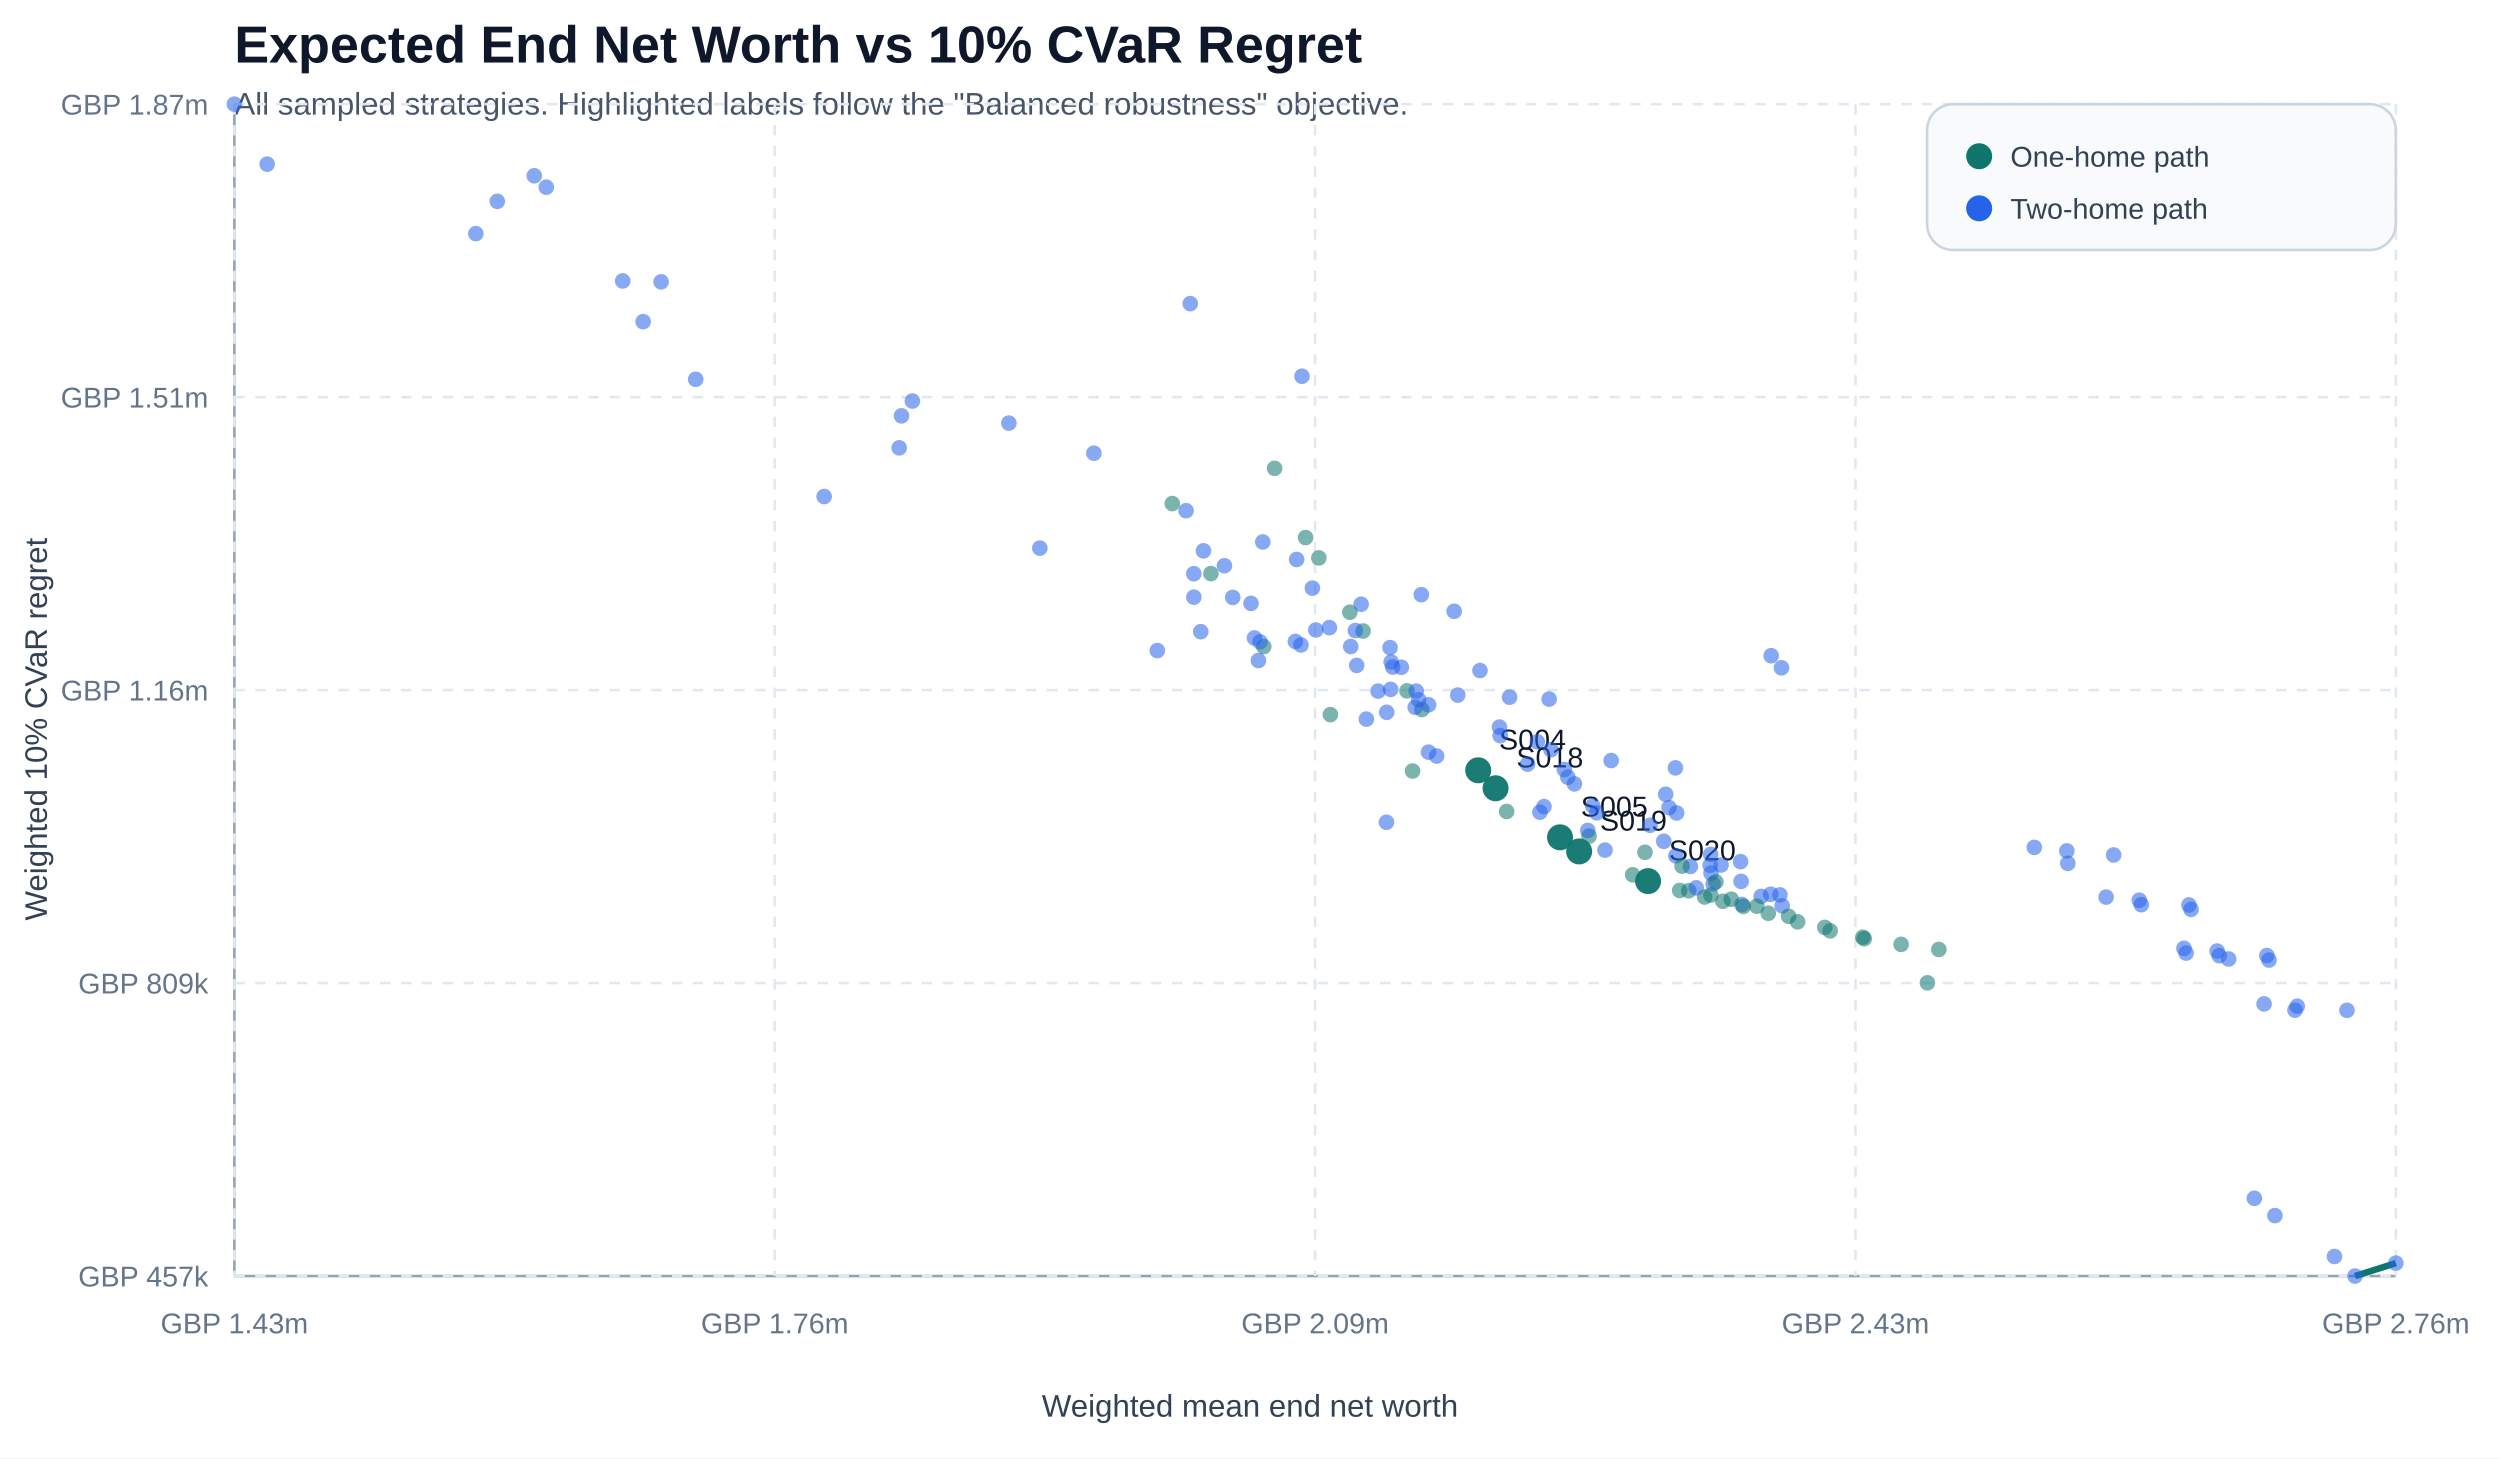
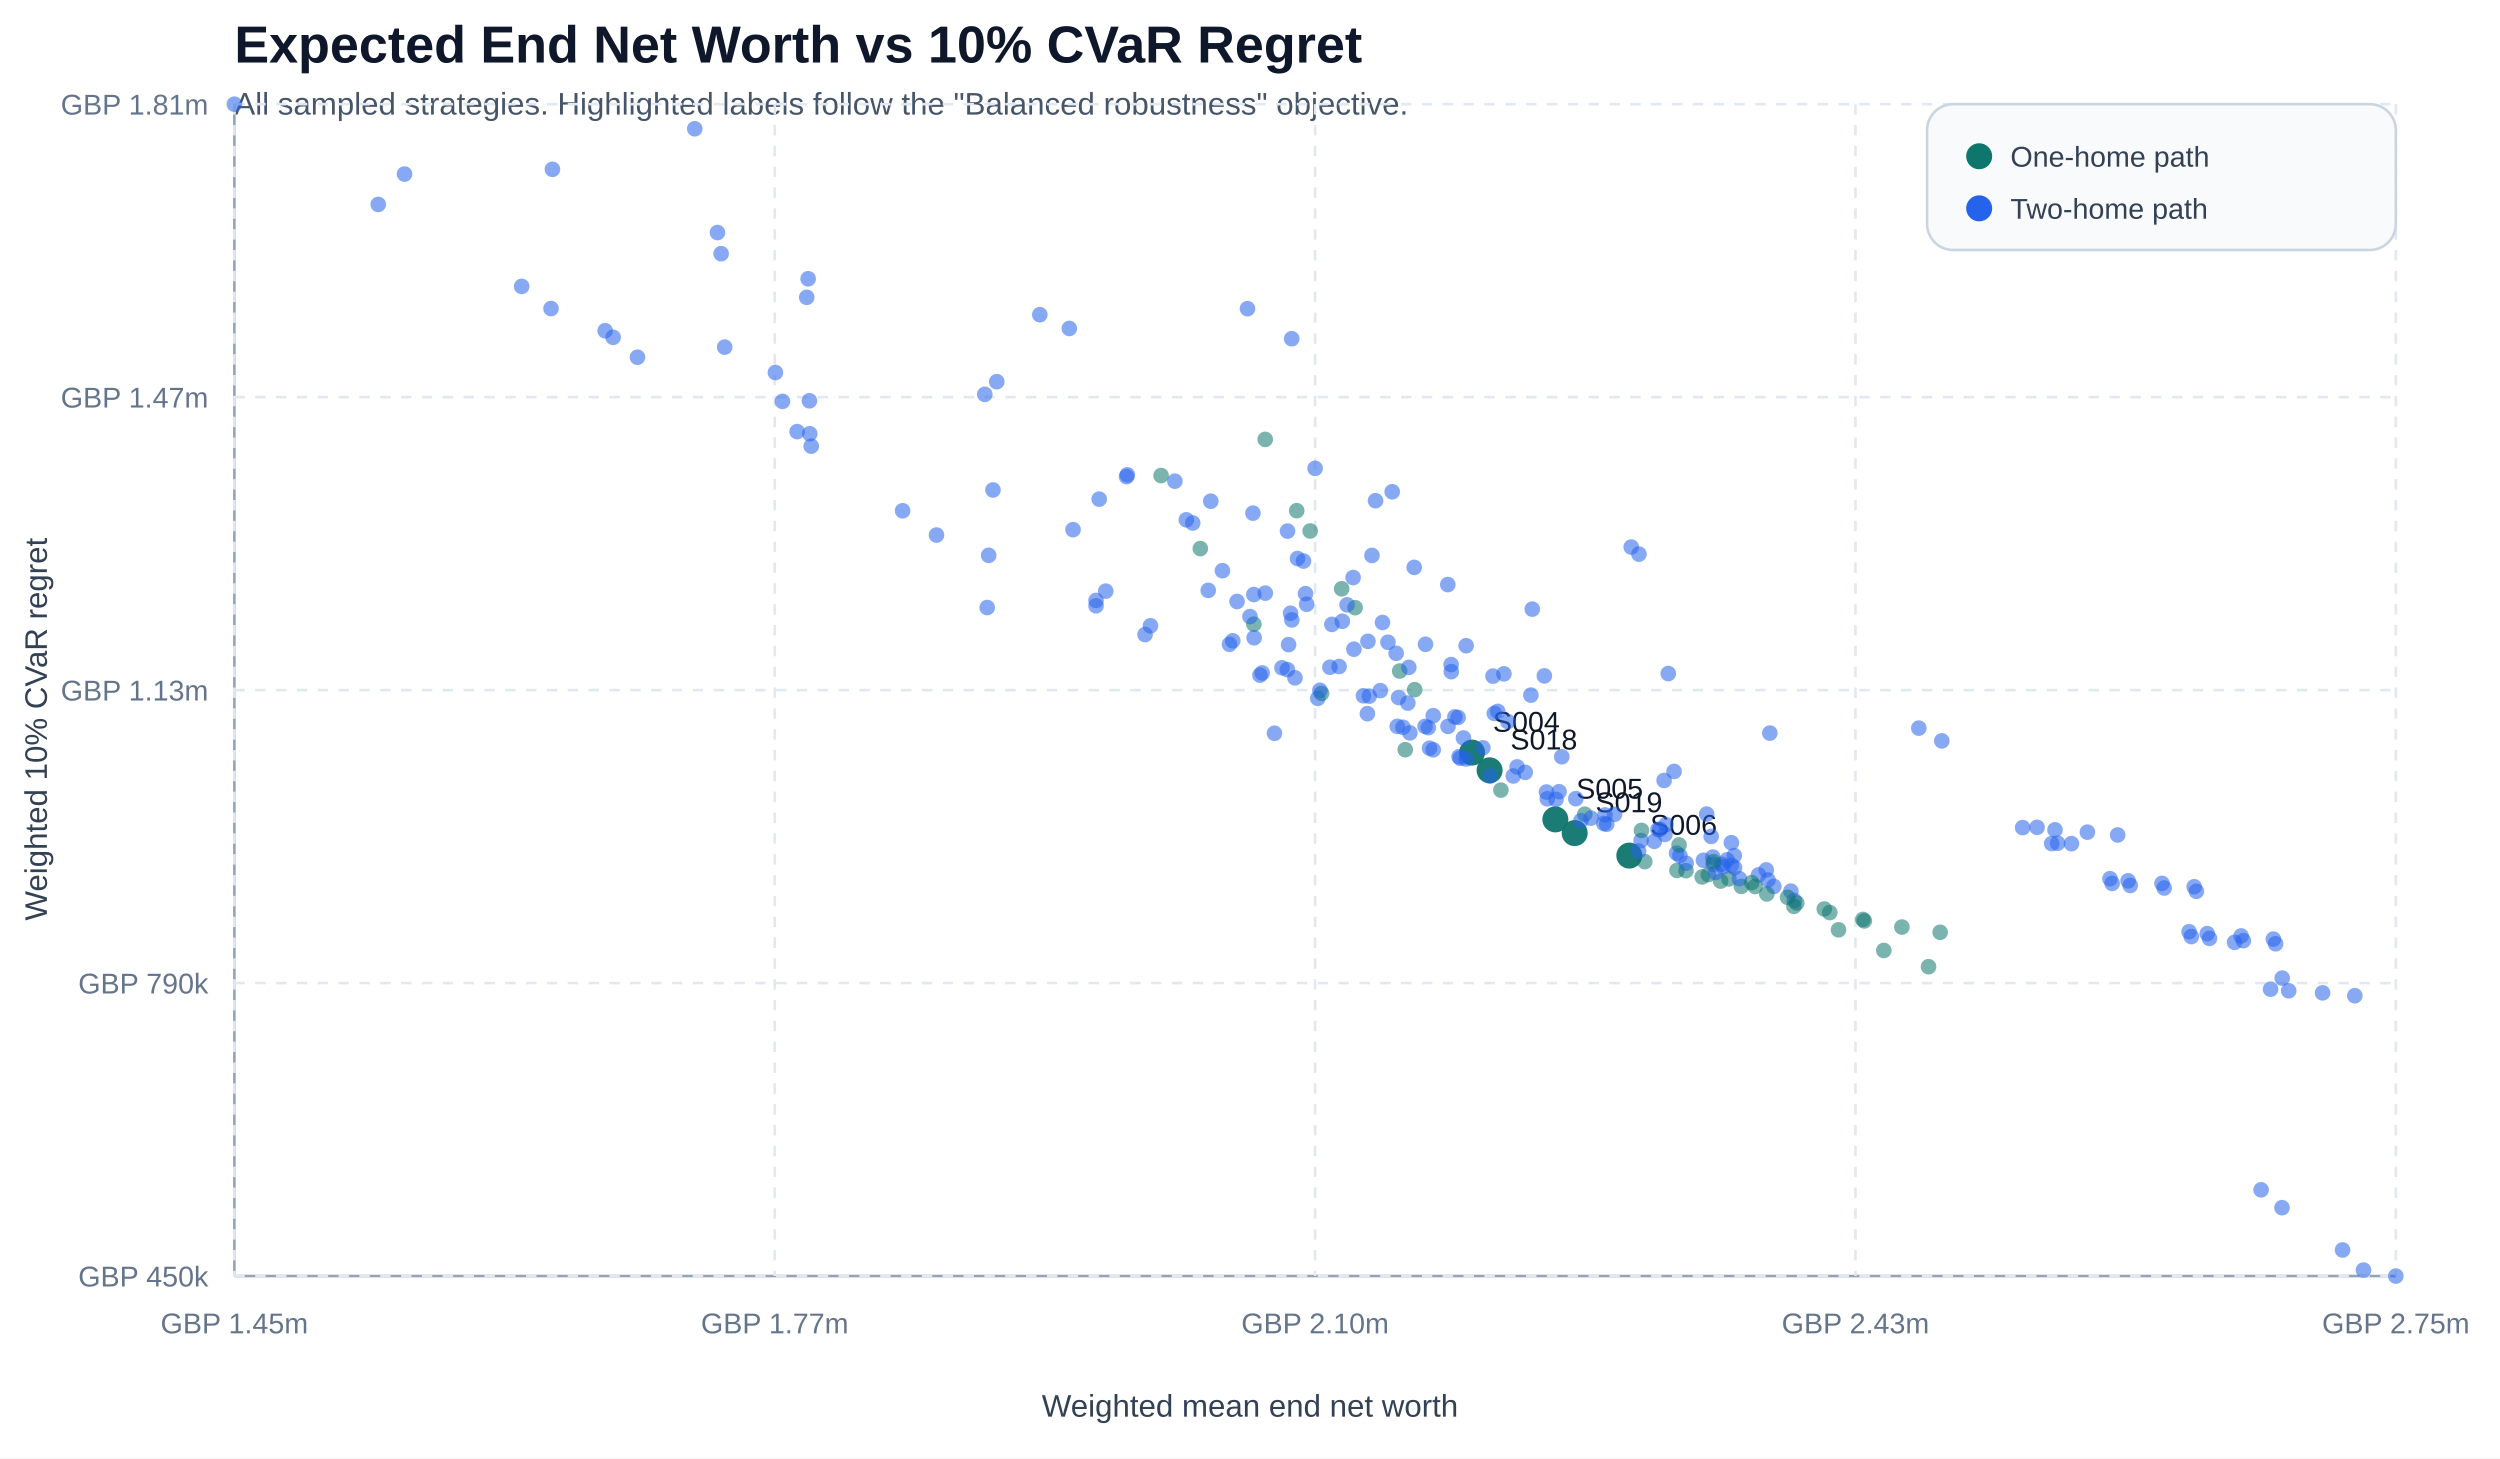
<svg xmlns="http://www.w3.org/2000/svg" width="960" height="560" viewBox="0 0 960 560">
  <rect width="960" height="560" fill="#ffffff" />
  <text x="90" y="24" font-size="20" font-family="Arial, sans-serif" font-weight="700" fill="#0f172a">Expected End Net Worth vs 10% CVaR Regret</text>
  <text x="90" y="44" font-size="12" font-family="Arial, sans-serif" fill="#475569">All sampled strategies. Highlighted labels follow the "Balanced robustness" objective.</text>
  <line x1="90" y1="490" x2="920" y2="490" stroke="#94a3b8" />
  <line x1="90" y1="40" x2="90" y2="490" stroke="#94a3b8" />
  <line x1="90" y1="40" x2="90" y2="490" stroke="#e2e8f0" stroke-dasharray="4 4" />
  <line x1="90" y1="490" x2="920" y2="490" stroke="#e2e8f0" stroke-dasharray="4 4" />
-   <text x="90" y="512" text-anchor="middle" font-size="11" font-family="Arial, sans-serif" fill="#64748b">GBP 1.43m</text>
-   <text x="80" y="494" text-anchor="end" font-size="11" font-family="Arial, sans-serif" fill="#64748b">GBP 457k</text>
+   <text x="90" y="512" text-anchor="middle" font-size="11" font-family="Arial, sans-serif" fill="#64748b">GBP 1.45m</text>
+   <text x="80" y="494" text-anchor="end" font-size="11" font-family="Arial, sans-serif" fill="#64748b">GBP 450k</text>
  <line x1="297.5" y1="40" x2="297.5" y2="490" stroke="#e2e8f0" stroke-dasharray="4 4" />
  <line x1="90" y1="377.5" x2="920" y2="377.5" stroke="#e2e8f0" stroke-dasharray="4 4" />
-   <text x="297.5" y="512" text-anchor="middle" font-size="11" font-family="Arial, sans-serif" fill="#64748b">GBP 1.76m</text>
-   <text x="80" y="381.5" text-anchor="end" font-size="11" font-family="Arial, sans-serif" fill="#64748b">GBP 809k</text>
+   <text x="297.5" y="512" text-anchor="middle" font-size="11" font-family="Arial, sans-serif" fill="#64748b">GBP 1.77m</text>
+   <text x="80" y="381.5" text-anchor="end" font-size="11" font-family="Arial, sans-serif" fill="#64748b">GBP 790k</text>
  <line x1="505" y1="40" x2="505" y2="490" stroke="#e2e8f0" stroke-dasharray="4 4" />
  <line x1="90" y1="265" x2="920" y2="265" stroke="#e2e8f0" stroke-dasharray="4 4" />
-   <text x="505" y="512" text-anchor="middle" font-size="11" font-family="Arial, sans-serif" fill="#64748b">GBP 2.09m</text>
-   <text x="80" y="269" text-anchor="end" font-size="11" font-family="Arial, sans-serif" fill="#64748b">GBP 1.16m</text>
+   <text x="505" y="512" text-anchor="middle" font-size="11" font-family="Arial, sans-serif" fill="#64748b">GBP 2.10m</text>
+   <text x="80" y="269" text-anchor="end" font-size="11" font-family="Arial, sans-serif" fill="#64748b">GBP 1.13m</text>
  <line x1="712.5" y1="40" x2="712.5" y2="490" stroke="#e2e8f0" stroke-dasharray="4 4" />
  <line x1="90" y1="152.5" x2="920" y2="152.5" stroke="#e2e8f0" stroke-dasharray="4 4" />
  <text x="712.5" y="512" text-anchor="middle" font-size="11" font-family="Arial, sans-serif" fill="#64748b">GBP 2.43m</text>
-   <text x="80" y="156.5" text-anchor="end" font-size="11" font-family="Arial, sans-serif" fill="#64748b">GBP 1.51m</text>
+   <text x="80" y="156.5" text-anchor="end" font-size="11" font-family="Arial, sans-serif" fill="#64748b">GBP 1.47m</text>
  <line x1="920" y1="40" x2="920" y2="490" stroke="#e2e8f0" stroke-dasharray="4 4" />
  <line x1="90" y1="40" x2="920" y2="40" stroke="#e2e8f0" stroke-dasharray="4 4" />
-   <text x="920" y="512" text-anchor="middle" font-size="11" font-family="Arial, sans-serif" fill="#64748b">GBP 2.76m</text>
-   <text x="80" y="44" text-anchor="end" font-size="11" font-family="Arial, sans-serif" fill="#64748b">GBP 1.87m</text>
-   <polyline points="904.342,490 920,485.042" fill="none" stroke="#0f766e" stroke-width="2.5" />
-   <circle cx="606.39" cy="326.947" r="5" fill="#0f766e" opacity="0.95" />
-   <text x="614.39" y="318.947" font-size="11" font-family="Arial, sans-serif" fill="#0f172a">S019</text>
-   <circle cx="599.043" cy="321.527" r="5" fill="#0f766e" opacity="0.95" />
-   <text x="607.043" y="313.527" font-size="11" font-family="Arial, sans-serif" fill="#0f172a">S005</text>
-   <circle cx="574.293" cy="302.694" r="5" fill="#0f766e" opacity="0.95" />
-   <text x="582.293" y="294.694" font-size="11" font-family="Arial, sans-serif" fill="#0f172a">S018</text>
-   <circle cx="567.637" cy="295.797" r="5" fill="#0f766e" opacity="0.95" />
-   <text x="575.637" y="287.797" font-size="11" font-family="Arial, sans-serif" fill="#0f172a">S004</text>
-   <circle cx="632.859" cy="338.345" r="5" fill="#0f766e" opacity="0.95" />
-   <text x="640.859" y="330.345" font-size="11" font-family="Arial, sans-serif" fill="#0f172a">S020</text>
-   <circle cx="626.951" cy="335.919" r="3" fill="#0f766e" opacity="0.55" />
-   <circle cx="644.997" cy="341.936" r="3" fill="#0f766e" opacity="0.55" />
-   <circle cx="648.472" cy="342.051" r="3" fill="#0f766e" opacity="0.55" />
-   <circle cx="540.278" cy="265.282" r="3" fill="#0f766e" opacity="0.55" />
-   <circle cx="545.984" cy="272.467" r="3" fill="#0f766e" opacity="0.55" />
-   <circle cx="542.421" cy="296.072" r="3" fill="#0f766e" opacity="0.55" />
-   <circle cx="654.581" cy="344.462" r="3" fill="#0f766e" opacity="0.55" />
-   <circle cx="591.321" cy="311.881" r="3" fill="#2563eb" opacity="0.55" />
-   <circle cx="578.546" cy="311.612" r="3" fill="#0f766e" opacity="0.55" />
-   <circle cx="656.96" cy="343.698" r="3" fill="#0f766e" opacity="0.55" />
-   <circle cx="510.866" cy="274.414" r="3" fill="#0f766e" opacity="0.55" />
-   <circle cx="661.583" cy="346.105" r="3" fill="#0f766e" opacity="0.55" />
-   <circle cx="610.203" cy="321.057" r="3" fill="#0f766e" opacity="0.55" />
-   <circle cx="524.688" cy="276.14" r="3" fill="#2563eb" opacity="0.55" />
-   <circle cx="559.784" cy="266.905" r="3" fill="#2563eb" opacity="0.55" />
-   <circle cx="548.556" cy="288.819" r="3" fill="#2563eb" opacity="0.55" />
-   <circle cx="651.364" cy="340.913" r="3" fill="#2563eb" opacity="0.55" />
-   <circle cx="668.889" cy="347.326" r="3" fill="#2563eb" opacity="0.55" />
-   <circle cx="518.334" cy="235.093" r="3" fill="#0f766e" opacity="0.55" />
-   <circle cx="616.324" cy="326.442" r="3" fill="#2563eb" opacity="0.55" />
-   <circle cx="611.655" cy="309.472" r="3" fill="#2563eb" opacity="0.55" />
-   <circle cx="664.788" cy="345.302" r="3" fill="#0f766e" opacity="0.55" />
-   <circle cx="523.427" cy="242.306" r="3" fill="#0f766e" opacity="0.55" />
-   <circle cx="643.535" cy="328.665" r="3" fill="#2563eb" opacity="0.55" />
-   <circle cx="669.432" cy="348.064" r="3" fill="#0f766e" opacity="0.55" />
-   <circle cx="543.816" cy="265.368" r="3" fill="#2563eb" opacity="0.55" />
-   <circle cx="586.582" cy="293.422" r="3" fill="#2563eb" opacity="0.55" />
-   <circle cx="590.314" cy="284.871" r="3" fill="#2563eb" opacity="0.55" />
-   <circle cx="533.779" cy="248.696" r="3" fill="#2563eb" opacity="0.55" />
-   <circle cx="483.24" cy="253.635" r="3" fill="#2563eb" opacity="0.55" />
-   <circle cx="520.454" cy="242.124" r="3" fill="#2563eb" opacity="0.55" />
-   <circle cx="485.285" cy="248.291" r="3" fill="#0f766e" opacity="0.55" />
-   <circle cx="499.584" cy="247.664" r="3" fill="#2563eb" opacity="0.55" />
-   <circle cx="461.084" cy="242.564" r="3" fill="#2563eb" opacity="0.55" />
-   <circle cx="649.118" cy="332.711" r="3" fill="#2563eb" opacity="0.55" />
-   <circle cx="657.035" cy="335.291" r="3" fill="#2563eb" opacity="0.55" />
-   <circle cx="657.843" cy="339.416" r="3" fill="#2563eb" opacity="0.55" />
-   <circle cx="592.889" cy="309.735" r="3" fill="#2563eb" opacity="0.55" />
-   <circle cx="576.086" cy="282.498" r="3" fill="#2563eb" opacity="0.55" />
-   <circle cx="594.867" cy="268.46" r="3" fill="#2563eb" opacity="0.55" />
-   <circle cx="518.679" cy="248.267" r="3" fill="#2563eb" opacity="0.55" />
-   <circle cx="600.718" cy="295.51" r="3" fill="#2563eb" opacity="0.55" />
-   <circle cx="579.672" cy="267.726" r="3" fill="#2563eb" opacity="0.55" />
-   <circle cx="679.966" cy="343.402" r="3" fill="#2563eb" opacity="0.55" />
-   <circle cx="609.711" cy="318.892" r="3" fill="#2563eb" opacity="0.55" />
-   <circle cx="631.671" cy="327.277" r="3" fill="#0f766e" opacity="0.55" />
-   <circle cx="633.622" cy="316.911" r="3" fill="#2563eb" opacity="0.55" />
-   <circle cx="505.269" cy="241.91" r="3" fill="#2563eb" opacity="0.55" />
-   <circle cx="575.786" cy="279.2" r="3" fill="#2563eb" opacity="0.55" />
-   <circle cx="545.781" cy="228.351" r="3" fill="#2563eb" opacity="0.55" />
-   <circle cx="544.746" cy="268.709" r="3" fill="#2563eb" opacity="0.55" />
-   <circle cx="483.857" cy="246.472" r="3" fill="#2563eb" opacity="0.55" />
-   <circle cx="679.017" cy="350.703" r="3" fill="#0f766e" opacity="0.55" />
-   <circle cx="639.62" cy="305.001" r="3" fill="#2563eb" opacity="0.55" />
-   <circle cx="920" cy="485.042" r="3" fill="#2563eb" opacity="0.55" />
-   <circle cx="904.342" cy="490" r="3" fill="#2563eb" opacity="0.55" />
-   <circle cx="668.584" cy="338.443" r="3" fill="#2563eb" opacity="0.55" />
-   <circle cx="638.886" cy="323.055" r="3" fill="#2563eb" opacity="0.55" />
-   <circle cx="896.444" cy="482.493" r="3" fill="#2563eb" opacity="0.55" />
-   <circle cx="522.677" cy="232.023" r="3" fill="#2563eb" opacity="0.55" />
-   <circle cx="684.335" cy="347.836" r="3" fill="#2563eb" opacity="0.55" />
-   <circle cx="532.487" cy="273.521" r="3" fill="#2563eb" opacity="0.55" />
-   <circle cx="558.394" cy="234.734" r="3" fill="#2563eb" opacity="0.55" />
-   <circle cx="668.381" cy="330.865" r="3" fill="#2563eb" opacity="0.55" />
-   <circle cx="520.973" cy="255.519" r="3" fill="#2563eb" opacity="0.55" />
-   <circle cx="613.152" cy="312.122" r="3" fill="#2563eb" opacity="0.55" />
-   <circle cx="503.961" cy="225.834" r="3" fill="#2563eb" opacity="0.55" />
-   <circle cx="604.578" cy="301.014" r="3" fill="#2563eb" opacity="0.55" />
-   <circle cx="676.298" cy="344.212" r="3" fill="#2563eb" opacity="0.55" />
-   <circle cx="873.571" cy="466.783" r="3" fill="#2563eb" opacity="0.55" />
-   <circle cx="497.422" cy="246.308" r="3" fill="#2563eb" opacity="0.55" />
-   <circle cx="865.673" cy="460.151" r="3" fill="#2563eb" opacity="0.55" />
-   <circle cx="529.171" cy="265.386" r="3" fill="#2563eb" opacity="0.55" />
-   <circle cx="534.027" cy="264.721" r="3" fill="#2563eb" opacity="0.55" />
-   <circle cx="534.214" cy="254.203" r="3" fill="#2563eb" opacity="0.55" />
-   <circle cx="690.286" cy="353.979" r="3" fill="#0f766e" opacity="0.55" />
-   <circle cx="660.893" cy="332.155" r="3" fill="#2563eb" opacity="0.55" />
-   <circle cx="551.676" cy="290.309" r="3" fill="#2563eb" opacity="0.55" />
-   <circle cx="683.495" cy="343.639" r="3" fill="#2563eb" opacity="0.55" />
-   <circle cx="548.59" cy="270.636" r="3" fill="#2563eb" opacity="0.55" />
-   <circle cx="674.613" cy="347.968" r="3" fill="#0f766e" opacity="0.55" />
-   <circle cx="399.288" cy="210.473" r="3" fill="#2563eb" opacity="0.55" />
-   <circle cx="543.431" cy="271.593" r="3" fill="#2563eb" opacity="0.55" />
-   <circle cx="602.049" cy="298.45" r="3" fill="#2563eb" opacity="0.55" />
-   <circle cx="510.488" cy="241.005" r="3" fill="#2563eb" opacity="0.55" />
-   <circle cx="656.902" cy="328.075" r="3" fill="#2563eb" opacity="0.55" />
-   <circle cx="481.699" cy="244.968" r="3" fill="#2563eb" opacity="0.55" />
-   <circle cx="473.366" cy="229.398" r="3" fill="#2563eb" opacity="0.55" />
-   <circle cx="595.564" cy="287.891" r="3" fill="#2563eb" opacity="0.55" />
-   <circle cx="534.785" cy="256.137" r="3" fill="#2563eb" opacity="0.55" />
-   <circle cx="480.386" cy="231.698" r="3" fill="#2563eb" opacity="0.55" />
-   <circle cx="656.705" cy="332.267" r="3" fill="#2563eb" opacity="0.55" />
-   <circle cx="901.236" cy="387.966" r="3" fill="#2563eb" opacity="0.55" />
-   <circle cx="702.781" cy="357.438" r="3" fill="#0f766e" opacity="0.55" />
-   <circle cx="643.825" cy="312.187" r="3" fill="#2563eb" opacity="0.55" />
-   <circle cx="881.264" cy="387.914" r="3" fill="#2563eb" opacity="0.55" />
-   <circle cx="497.897" cy="214.827" r="3" fill="#2563eb" opacity="0.55" />
-   <circle cx="882.138" cy="386.392" r="3" fill="#2563eb" opacity="0.55" />
-   <circle cx="640.922" cy="310.121" r="3" fill="#2563eb" opacity="0.55" />
-   <circle cx="869.405" cy="385.51" r="3" fill="#2563eb" opacity="0.55" />
-   <circle cx="458.432" cy="220.312" r="3" fill="#2563eb" opacity="0.55" />
-   <circle cx="458.446" cy="229.307" r="3" fill="#2563eb" opacity="0.55" />
-   <circle cx="501.344" cy="206.422" r="3" fill="#0f766e" opacity="0.55" />
-   <circle cx="538.111" cy="256.237" r="3" fill="#2563eb" opacity="0.55" />
-   <circle cx="871.3" cy="368.672" r="3" fill="#2563eb" opacity="0.55" />
-   <circle cx="870.466" cy="366.934" r="3" fill="#2563eb" opacity="0.55" />
-   <circle cx="715.871" cy="360.467" r="3" fill="#0f766e" opacity="0.55" />
-   <circle cx="855.804" cy="368.251" r="3" fill="#2563eb" opacity="0.55" />
-   <circle cx="852.202" cy="366.983" r="3" fill="#2563eb" opacity="0.55" />
-   <circle cx="851.367" cy="365.203" r="3" fill="#2563eb" opacity="0.55" />
-   <circle cx="618.691" cy="292.05" r="3" fill="#2563eb" opacity="0.55" />
-   <circle cx="839.469" cy="365.988" r="3" fill="#2563eb" opacity="0.55" />
-   <circle cx="838.634" cy="364.157" r="3" fill="#2563eb" opacity="0.55" />
-   <circle cx="645.909" cy="332.591" r="3" fill="#0f766e" opacity="0.55" />
-   <circle cx="470.189" cy="217.24" r="3" fill="#2563eb" opacity="0.55" />
-   <circle cx="464.997" cy="220.257" r="3" fill="#0f766e" opacity="0.55" />
-   <circle cx="462.122" cy="211.518" r="3" fill="#2563eb" opacity="0.55" />
-   <circle cx="484.901" cy="208.12" r="3" fill="#2563eb" opacity="0.55" />
-   <circle cx="506.44" cy="214.23" r="3" fill="#0f766e" opacity="0.55" />
-   <circle cx="841.364" cy="349.211" r="3" fill="#2563eb" opacity="0.55" />
-   <circle cx="840.544" cy="347.506" r="3" fill="#2563eb" opacity="0.55" />
-   <circle cx="740.129" cy="377.4" r="3" fill="#0f766e" opacity="0.55" />
-   <circle cx="822.266" cy="347.405" r="3" fill="#2563eb" opacity="0.55" />
-   <circle cx="821.472" cy="345.677" r="3" fill="#2563eb" opacity="0.55" />
-   <circle cx="808.74" cy="344.482" r="3" fill="#2563eb" opacity="0.55" />
-   <circle cx="744.518" cy="364.594" r="3" fill="#0f766e" opacity="0.55" />
-   <circle cx="686.85" cy="351.865" r="3" fill="#0f766e" opacity="0.55" />
-   <circle cx="730.028" cy="362.644" r="3" fill="#0f766e" opacity="0.55" />
-   <circle cx="811.638" cy="328.302" r="3" fill="#2563eb" opacity="0.55" />
-   <circle cx="794.037" cy="331.525" r="3" fill="#2563eb" opacity="0.55" />
-   <circle cx="715.327" cy="359.888" r="3" fill="#0f766e" opacity="0.55" />
-   <circle cx="793.671" cy="326.749" r="3" fill="#2563eb" opacity="0.55" />
-   <circle cx="700.719" cy="356.118" r="3" fill="#0f766e" opacity="0.55" />
-   <circle cx="781.168" cy="325.402" r="3" fill="#2563eb" opacity="0.55" />
-   <circle cx="658.896" cy="338.645" r="3" fill="#0f766e" opacity="0.55" />
-   <circle cx="455.453" cy="196.109" r="3" fill="#2563eb" opacity="0.55" />
-   <circle cx="643.352" cy="294.864" r="3" fill="#2563eb" opacity="0.55" />
-   <circle cx="532.406" cy="315.742" r="3" fill="#2563eb" opacity="0.55" />
-   <circle cx="684.08" cy="256.438" r="3" fill="#2563eb" opacity="0.55" />
-   <circle cx="680.131" cy="251.795" r="3" fill="#2563eb" opacity="0.55" />
-   <circle cx="489.444" cy="179.85" r="3" fill="#0f766e" opacity="0.55" />
-   <circle cx="450.155" cy="193.37" r="3" fill="#0f766e" opacity="0.55" />
-   <circle cx="568.307" cy="257.477" r="3" fill="#2563eb" opacity="0.55" />
-   <circle cx="444.403" cy="249.807" r="3" fill="#2563eb" opacity="0.55" />
-   <circle cx="345.285" cy="171.966" r="3" fill="#2563eb" opacity="0.55" />
-   <circle cx="346.177" cy="159.689" r="3" fill="#2563eb" opacity="0.55" />
-   <circle cx="350.353" cy="153.998" r="3" fill="#2563eb" opacity="0.55" />
-   <circle cx="420.045" cy="174.027" r="3" fill="#2563eb" opacity="0.55" />
-   <circle cx="499.972" cy="144.483" r="3" fill="#2563eb" opacity="0.55" />
-   <circle cx="316.482" cy="190.664" r="3" fill="#2563eb" opacity="0.55" />
-   <circle cx="387.402" cy="162.476" r="3" fill="#2563eb" opacity="0.55" />
-   <circle cx="457.054" cy="116.592" r="3" fill="#2563eb" opacity="0.55" />
-   <circle cx="246.958" cy="123.51" r="3" fill="#2563eb" opacity="0.55" />
-   <circle cx="267.14" cy="145.644" r="3" fill="#2563eb" opacity="0.55" />
-   <circle cx="253.864" cy="108.228" r="3" fill="#2563eb" opacity="0.55" />
-   <circle cx="239.12" cy="107.88" r="3" fill="#2563eb" opacity="0.55" />
-   <circle cx="182.722" cy="89.704" r="3" fill="#2563eb" opacity="0.55" />
-   <circle cx="190.949" cy="77.315" r="3" fill="#2563eb" opacity="0.55" />
-   <circle cx="209.783" cy="71.879" r="3" fill="#2563eb" opacity="0.55" />
-   <circle cx="205.154" cy="67.494" r="3" fill="#2563eb" opacity="0.55" />
-   <circle cx="102.593" cy="63.028" r="3" fill="#2563eb" opacity="0.55" />
+   <text x="920" y="512" text-anchor="middle" font-size="11" font-family="Arial, sans-serif" fill="#64748b">GBP 2.75m</text>
+   <text x="80" y="44" text-anchor="end" font-size="11" font-family="Arial, sans-serif" fill="#64748b">GBP 1.81m</text>
+   <polyline points="920,490" fill="none" stroke="#0f766e" stroke-width="2.5" />
+   <circle cx="604.673" cy="319.909" r="5" fill="#0f766e" opacity="0.95" />
+   <text x="612.673" y="311.909" font-size="11" font-family="Arial, sans-serif" fill="#0f172a">S019</text>
+   <circle cx="597.257" cy="314.66" r="5" fill="#0f766e" opacity="0.95" />
+   <text x="605.257" y="306.66" font-size="11" font-family="Arial, sans-serif" fill="#0f172a">S005</text>
+   <circle cx="572.003" cy="295.804" r="5" fill="#0f766e" opacity="0.95" />
+   <text x="580.003" y="287.804" font-size="11" font-family="Arial, sans-serif" fill="#0f172a">S018</text>
+   <circle cx="565.272" cy="288.989" r="5" fill="#0f766e" opacity="0.95" />
+   <text x="573.272" y="280.989" font-size="11" font-family="Arial, sans-serif" fill="#0f172a">S004</text>
+   <circle cx="625.657" cy="328.548" r="5" fill="#0f766e" opacity="0.95" />
+   <text x="633.657" y="320.548" font-size="11" font-family="Arial, sans-serif" fill="#0f172a">S006</text>
+   <circle cx="631.597" cy="330.86" r="3" fill="#0f766e" opacity="0.55" />
+   <circle cx="548.948" cy="287.307" r="3" fill="#2563eb" opacity="0.55" />
+   <circle cx="643.95" cy="334.254" r="3" fill="#0f766e" opacity="0.55" />
+   <circle cx="647.42" cy="334.349" r="3" fill="#0f766e" opacity="0.55" />
+   <circle cx="537.474" cy="257.678" r="3" fill="#0f766e" opacity="0.55" />
+   <circle cx="543.243" cy="264.835" r="3" fill="#0f766e" opacity="0.55" />
+   <circle cx="539.617" cy="287.878" r="3" fill="#0f766e" opacity="0.55" />
+   <circle cx="483.819" cy="259.259" r="3" fill="#2563eb" opacity="0.55" />
+   <circle cx="653.636" cy="336.732" r="3" fill="#0f766e" opacity="0.55" />
+   <circle cx="576.335" cy="303.405" r="3" fill="#0f766e" opacity="0.55" />
+   <circle cx="506.037" cy="268.173" r="3" fill="#2563eb" opacity="0.55" />
+   <circle cx="655.988" cy="335.839" r="3" fill="#0f766e" opacity="0.55" />
+   <circle cx="507.486" cy="266.244" r="3" fill="#0f766e" opacity="0.55" />
+   <circle cx="560.278" cy="290.574" r="3" fill="#2563eb" opacity="0.55" />
+   <circle cx="660.72" cy="338.342" r="3" fill="#0f766e" opacity="0.55" />
+   <circle cx="536.544" cy="278.919" r="3" fill="#2563eb" opacity="0.55" />
+   <circle cx="647.477" cy="331.497" r="3" fill="#2563eb" opacity="0.55" />
+   <circle cx="608.562" cy="312.664" r="3" fill="#0f766e" opacity="0.55" />
+   <circle cx="573.304" cy="259.629" r="3" fill="#2563eb" opacity="0.55" />
+   <circle cx="441.774" cy="240.305" r="3" fill="#2563eb" opacity="0.55" />
+   <circle cx="629.215" cy="326.806" r="3" fill="#2563eb" opacity="0.55" />
+   <circle cx="484.683" cy="258.403" r="3" fill="#2563eb" opacity="0.55" />
+   <circle cx="597.499" cy="306.978" r="3" fill="#2563eb" opacity="0.55" />
+   <circle cx="610.951" cy="314.172" r="3" fill="#2563eb" opacity="0.55" />
+   <circle cx="658.864" cy="335.033" r="3" fill="#2563eb" opacity="0.55" />
+   <circle cx="562.998" cy="247.95" r="3" fill="#2563eb" opacity="0.55" />
+   <circle cx="420.878" cy="232.622" r="3" fill="#2563eb" opacity="0.55" />
+   <circle cx="557.295" cy="257.907" r="3" fill="#2563eb" opacity="0.55" />
+   <circle cx="538.747" cy="279.275" r="3" fill="#2563eb" opacity="0.55" />
+   <circle cx="572.257" cy="297.981" r="3" fill="#2563eb" opacity="0.55" />
+   <circle cx="639.746" cy="316.64" r="3" fill="#2563eb" opacity="0.55" />
+   <circle cx="557.234" cy="255.202" r="3" fill="#2563eb" opacity="0.55" />
+   <circle cx="594.155" cy="306.743" r="3" fill="#2563eb" opacity="0.55" />
+   <circle cx="645.08" cy="328.547" r="3" fill="#2563eb" opacity="0.55" />
+   <circle cx="635.24" cy="323.067" r="3" fill="#2563eb" opacity="0.55" />
+   <circle cx="581.093" cy="297.969" r="3" fill="#2563eb" opacity="0.55" />
+   <circle cx="515.2" cy="226.084" r="3" fill="#0f766e" opacity="0.55" />
+   <circle cx="547.227" cy="278.933" r="3" fill="#2563eb" opacity="0.55" />
+   <circle cx="523.568" cy="267.195" r="3" fill="#2563eb" opacity="0.55" />
+   <circle cx="616.971" cy="316.526" r="3" fill="#2563eb" opacity="0.55" />
+   <circle cx="547.403" cy="247.413" r="3" fill="#2563eb" opacity="0.55" />
+   <circle cx="607.08" cy="315.146" r="3" fill="#2563eb" opacity="0.55" />
+   <circle cx="598.677" cy="304.01" r="3" fill="#2563eb" opacity="0.55" />
+   <circle cx="494.348" cy="257.138" r="3" fill="#2563eb" opacity="0.55" />
+   <circle cx="663.934" cy="337.495" r="3" fill="#0f766e" opacity="0.55" />
+   <circle cx="615.855" cy="316.222" r="3" fill="#2563eb" opacity="0.55" />
+   <circle cx="520.361" cy="233.353" r="3" fill="#0f766e" opacity="0.55" />
+   <circle cx="668.696" cy="340.371" r="3" fill="#0f766e" opacity="0.55" />
+   <circle cx="585.686" cy="296.582" r="3" fill="#2563eb" opacity="0.55" />
+   <circle cx="541.406" cy="281.431" r="3" fill="#2563eb" opacity="0.55" />
+   <circle cx="561.961" cy="283.378" r="3" fill="#2563eb" opacity="0.55" />
+   <circle cx="550.353" cy="287.926" r="3" fill="#2563eb" opacity="0.55" />
+   <circle cx="667.917" cy="337.403" r="3" fill="#2563eb" opacity="0.55" />
+   <circle cx="540.991" cy="256.274" r="3" fill="#2563eb" opacity="0.55" />
+   <circle cx="536.123" cy="250.864" r="3" fill="#2563eb" opacity="0.55" />
+   <circle cx="619.985" cy="312.706" r="3" fill="#2563eb" opacity="0.55" />
+   <circle cx="530.882" cy="239.033" r="3" fill="#2563eb" opacity="0.55" />
+   <circle cx="654.128" cy="330.338" r="3" fill="#2563eb" opacity="0.55" />
+   <circle cx="472.132" cy="247.413" r="3" fill="#2563eb" opacity="0.55" />
+   <circle cx="517.278" cy="232.266" r="3" fill="#2563eb" opacity="0.55" />
+   <circle cx="689.018" cy="345.784" r="3" fill="#2563eb" opacity="0.55" />
+   <circle cx="481.477" cy="239.682" r="3" fill="#0f766e" opacity="0.55" />
+   <circle cx="630.179" cy="322.756" r="3" fill="#2563eb" opacity="0.55" />
+   <circle cx="582.558" cy="294.483" r="3" fill="#2563eb" opacity="0.55" />
+   <circle cx="525.795" cy="267.325" r="3" fill="#2563eb" opacity="0.55" />
+   <circle cx="616.338" cy="312.933" r="3" fill="#2563eb" opacity="0.55" />
+   <circle cx="540.614" cy="269.986" r="3" fill="#2563eb" opacity="0.55" />
+   <circle cx="525.278" cy="246.27" r="3" fill="#2563eb" opacity="0.55" />
+   <circle cx="506.828" cy="265.068" r="3" fill="#2563eb" opacity="0.55" />
+   <circle cx="511.439" cy="239.77" r="3" fill="#2563eb" opacity="0.55" />
+   <circle cx="605.105" cy="306.682" r="3" fill="#2563eb" opacity="0.55" />
+   <circle cx="661.717" cy="332.794" r="3" fill="#2563eb" opacity="0.55" />
+   <circle cx="560.763" cy="291.167" r="3" fill="#2563eb" opacity="0.55" />
+   <circle cx="496.055" cy="238.049" r="3" fill="#2563eb" opacity="0.55" />
+   <circle cx="473.375" cy="246.078" r="3" fill="#2563eb" opacity="0.55" />
+   <circle cx="657.869" cy="331.93" r="3" fill="#2563eb" opacity="0.55" />
+   <circle cx="664.874" cy="332.277" r="3" fill="#2563eb" opacity="0.55" />
+   <circle cx="420.879" cy="230.565" r="3" fill="#2563eb" opacity="0.55" />
+   <circle cx="643.78" cy="327.597" r="3" fill="#2563eb" opacity="0.55" />
+   <circle cx="593.834" cy="304.141" r="3" fill="#2563eb" opacity="0.55" />
+   <circle cx="569.41" cy="287.16" r="3" fill="#2563eb" opacity="0.55" />
+   <circle cx="657.736" cy="329.112" r="3" fill="#2563eb" opacity="0.55" />
+   <circle cx="525.082" cy="274.048" r="3" fill="#2563eb" opacity="0.55" />
+   <circle cx="587.854" cy="266.93" r="3" fill="#2563eb" opacity="0.55" />
+   <circle cx="599.722" cy="290.592" r="3" fill="#2563eb" opacity="0.55" />
+   <circle cx="492.278" cy="256.429" r="3" fill="#2563eb" opacity="0.55" />
+   <circle cx="593.03" cy="259.534" r="3" fill="#2563eb" opacity="0.55" />
+   <circle cx="573.814" cy="273.948" r="3" fill="#2563eb" opacity="0.55" />
+   <circle cx="497.277" cy="260.281" r="3" fill="#2563eb" opacity="0.55" />
+   <circle cx="515.452" cy="238.568" r="3" fill="#2563eb" opacity="0.55" />
+   <circle cx="681.139" cy="340.381" r="3" fill="#2563eb" opacity="0.55" />
+   <circle cx="559.901" cy="275.499" r="3" fill="#2563eb" opacity="0.55" />
+   <circle cx="577.509" cy="258.764" r="3" fill="#2563eb" opacity="0.55" />
+   <circle cx="575.135" cy="273.167" r="3" fill="#2563eb" opacity="0.55" />
+   <circle cx="661.206" cy="331.886" r="3" fill="#2563eb" opacity="0.55" />
+   <circle cx="481.587" cy="244.889" r="3" fill="#2563eb" opacity="0.55" />
+   <circle cx="630.322" cy="318.87" r="3" fill="#0f766e" opacity="0.55" />
+   <circle cx="548.478" cy="279.411" r="3" fill="#2563eb" opacity="0.55" />
+   <circle cx="636.646" cy="318.522" r="3" fill="#2563eb" opacity="0.55" />
+   <circle cx="501.764" cy="232.029" r="3" fill="#2563eb" opacity="0.55" />
+   <circle cx="655.364" cy="312.598" r="3" fill="#2563eb" opacity="0.55" />
+   <circle cx="675.289" cy="335.958" r="3" fill="#2563eb" opacity="0.55" />
+   <circle cx="519.898" cy="249.292" r="3" fill="#2563eb" opacity="0.55" />
+   <circle cx="920" cy="490" r="3" fill="#2563eb" opacity="0.55" />
+   <circle cx="666.078" cy="333.184" r="3" fill="#2563eb" opacity="0.55" />
+   <circle cx="501.299" cy="227.953" r="3" fill="#2563eb" opacity="0.55" />
+   <circle cx="543.06" cy="217.873" r="3" fill="#2563eb" opacity="0.55" />
+   <circle cx="907.579" cy="487.71" r="3" fill="#2563eb" opacity="0.55" />
+   <circle cx="563.026" cy="291.444" r="3" fill="#2563eb" opacity="0.55" />
+   <circle cx="665.966" cy="328.544" r="3" fill="#2563eb" opacity="0.55" />
+   <circle cx="678.465" cy="343.262" r="3" fill="#0f766e" opacity="0.55" />
+   <circle cx="639.327" cy="320.419" r="3" fill="#2563eb" opacity="0.55" />
+   <circle cx="530.039" cy="265.198" r="3" fill="#2563eb" opacity="0.55" />
+   <circle cx="424.601" cy="226.998" r="3" fill="#2563eb" opacity="0.55" />
+   <circle cx="495.575" cy="235.485" r="3" fill="#2563eb" opacity="0.55" />
+   <circle cx="479.996" cy="236.771" r="3" fill="#2563eb" opacity="0.55" />
+   <circle cx="899.545" cy="479.994" r="3" fill="#2563eb" opacity="0.55" />
+   <circle cx="678.246" cy="334.051" r="3" fill="#2563eb" opacity="0.55" />
+   <circle cx="359.614" cy="205.456" r="3" fill="#2563eb" opacity="0.55" />
+   <circle cx="579.023" cy="277.092" r="3" fill="#2563eb" opacity="0.55" />
+   <circle cx="642.835" cy="296.224" r="3" fill="#2563eb" opacity="0.55" />
+   <circle cx="637.413" cy="318.457" r="3" fill="#2563eb" opacity="0.55" />
+   <circle cx="379.644" cy="213.258" r="3" fill="#2563eb" opacity="0.55" />
+   <circle cx="519.594" cy="221.778" r="3" fill="#2563eb" opacity="0.55" />
+   <circle cx="687.695" cy="342.195" r="3" fill="#2563eb" opacity="0.55" />
+   <circle cx="555.944" cy="224.473" r="3" fill="#2563eb" opacity="0.55" />
+   <circle cx="550.366" cy="274.808" r="3" fill="#2563eb" opacity="0.55" />
+   <circle cx="663.211" cy="330.19" r="3" fill="#2563eb" opacity="0.55" />
+   <circle cx="475.028" cy="230.975" r="3" fill="#2563eb" opacity="0.55" />
+   <circle cx="639.023" cy="299.706" r="3" fill="#2563eb" opacity="0.55" />
+   <circle cx="588.4" cy="233.914" r="3" fill="#2563eb" opacity="0.55" />
+   <circle cx="657.083" cy="321.18" r="3" fill="#2563eb" opacity="0.55" />
+   <circle cx="876.291" cy="463.748" r="3" fill="#2563eb" opacity="0.55" />
+   <circle cx="526.828" cy="213.289" r="3" fill="#2563eb" opacity="0.55" />
+   <circle cx="494.806" cy="247.53" r="3" fill="#2563eb" opacity="0.55" />
+   <circle cx="500.543" cy="215.453" r="3" fill="#2563eb" opacity="0.55" />
+   <circle cx="485.869" cy="227.765" r="3" fill="#2563eb" opacity="0.55" />
+   <circle cx="514.207" cy="255.944" r="3" fill="#2563eb" opacity="0.55" />
+   <circle cx="868.256" cy="456.893" r="3" fill="#2563eb" opacity="0.55" />
+   <circle cx="678.907" cy="337.895" r="3" fill="#2563eb" opacity="0.55" />
+   <circle cx="537.065" cy="267.843" r="3" fill="#2563eb" opacity="0.55" />
+   <circle cx="558.667" cy="275.278" r="3" fill="#2563eb" opacity="0.55" />
+   <circle cx="664.845" cy="323.592" r="3" fill="#2563eb" opacity="0.55" />
+   <circle cx="532.982" cy="246.636" r="3" fill="#2563eb" opacity="0.55" />
+   <circle cx="689.952" cy="346.766" r="3" fill="#0f766e" opacity="0.55" />
+   <circle cx="481.474" cy="228.309" r="3" fill="#2563eb" opacity="0.55" />
+   <circle cx="673.953" cy="340.415" r="3" fill="#0f766e" opacity="0.55" />
+   <circle cx="498.235" cy="214.471" r="3" fill="#2563eb" opacity="0.55" />
+   <circle cx="469.42" cy="219.146" r="3" fill="#2563eb" opacity="0.55" />
+   <circle cx="463.96" cy="226.704" r="3" fill="#2563eb" opacity="0.55" />
+   <circle cx="904.251" cy="382.362" r="3" fill="#2563eb" opacity="0.55" />
+   <circle cx="702.633" cy="350.426" r="3" fill="#0f766e" opacity="0.55" />
+   <circle cx="891.881" cy="381.26" r="3" fill="#2563eb" opacity="0.55" />
+   <circle cx="878.859" cy="380.452" r="3" fill="#2563eb" opacity="0.55" />
+   <circle cx="494.413" cy="203.945" r="3" fill="#2563eb" opacity="0.55" />
+   <circle cx="871.896" cy="379.851" r="3" fill="#2563eb" opacity="0.55" />
+   <circle cx="876.37" cy="375.593" r="3" fill="#2563eb" opacity="0.55" />
+   <circle cx="497.931" cy="196.094" r="3" fill="#0f766e" opacity="0.55" />
+   <circle cx="873.832" cy="362.41" r="3" fill="#2563eb" opacity="0.55" />
+   <circle cx="872.962" cy="360.617" r="3" fill="#2563eb" opacity="0.55" />
+   <circle cx="861.462" cy="361.223" r="3" fill="#2563eb" opacity="0.55" />
+   <circle cx="858.065" cy="361.854" r="3" fill="#2563eb" opacity="0.55" />
+   <circle cx="715.908" cy="353.639" r="3" fill="#0f766e" opacity="0.55" />
+   <circle cx="860.592" cy="359.405" r="3" fill="#2563eb" opacity="0.55" />
+   <circle cx="848.44" cy="360.338" r="3" fill="#2563eb" opacity="0.55" />
+   <circle cx="847.57" cy="358.497" r="3" fill="#2563eb" opacity="0.55" />
+   <circle cx="841.477" cy="359.65" r="3" fill="#2563eb" opacity="0.55" />
+   <circle cx="840.608" cy="357.774" r="3" fill="#2563eb" opacity="0.55" />
+   <circle cx="644.754" cy="324.449" r="3" fill="#0f766e" opacity="0.55" />
+   <circle cx="460.925" cy="210.658" r="3" fill="#0f766e" opacity="0.55" />
+   <circle cx="458.008" cy="200.837" r="3" fill="#2563eb" opacity="0.55" />
+   <circle cx="843.412" cy="342.261" r="3" fill="#2563eb" opacity="0.55" />
+   <circle cx="481.137" cy="197.053" r="3" fill="#2563eb" opacity="0.55" />
+   <circle cx="503.096" cy="203.893" r="3" fill="#0f766e" opacity="0.55" />
+   <circle cx="842.559" cy="340.507" r="3" fill="#2563eb" opacity="0.55" />
+   <circle cx="831.043" cy="340.99" r="3" fill="#2563eb" opacity="0.55" />
+   <circle cx="830.212" cy="339.225" r="3" fill="#2563eb" opacity="0.55" />
+   <circle cx="740.563" cy="371.214" r="3" fill="#0f766e" opacity="0.55" />
+   <circle cx="818.02" cy="340.026" r="3" fill="#2563eb" opacity="0.55" />
+   <circle cx="817.193" cy="338.241" r="3" fill="#2563eb" opacity="0.55" />
+   <circle cx="811.058" cy="339.234" r="3" fill="#2563eb" opacity="0.55" />
+   <circle cx="810.231" cy="337.415" r="3" fill="#2563eb" opacity="0.55" />
+   <circle cx="745.015" cy="357.999" r="3" fill="#0f766e" opacity="0.55" />
+   <circle cx="723.38" cy="364.978" r="3" fill="#0f766e" opacity="0.55" />
+   <circle cx="686.429" cy="344.561" r="3" fill="#0f766e" opacity="0.55" />
+   <circle cx="730.324" cy="355.984" r="3" fill="#0f766e" opacity="0.55" />
+   <circle cx="813.179" cy="320.633" r="3" fill="#2563eb" opacity="0.55" />
+   <circle cx="795.443" cy="323.956" r="3" fill="#2563eb" opacity="0.55" />
+   <circle cx="705.992" cy="357.053" r="3" fill="#0f766e" opacity="0.55" />
+   <circle cx="715.354" cy="353.059" r="3" fill="#0f766e" opacity="0.55" />
+   <circle cx="790.142" cy="323.778" r="3" fill="#2563eb" opacity="0.55" />
+   <circle cx="787.86" cy="323.939" r="3" fill="#2563eb" opacity="0.55" />
+   <circle cx="801.564" cy="319.547" r="3" fill="#2563eb" opacity="0.55" />
+   <circle cx="700.518" cy="349.053" r="3" fill="#0f766e" opacity="0.55" />
+   <circle cx="789.117" cy="318.656" r="3" fill="#2563eb" opacity="0.55" />
+   <circle cx="455.556" cy="199.611" r="3" fill="#2563eb" opacity="0.55" />
+   <circle cx="782.229" cy="317.701" r="3" fill="#2563eb" opacity="0.55" />
+   <circle cx="464.938" cy="192.469" r="3" fill="#2563eb" opacity="0.55" />
+   <circle cx="776.691" cy="317.793" r="3" fill="#2563eb" opacity="0.55" />
+   <circle cx="688.862" cy="348.043" r="3" fill="#0f766e" opacity="0.55" />
+   <circle cx="422.095" cy="191.66" r="3" fill="#2563eb" opacity="0.55" />
+   <circle cx="672.638" cy="338.92" r="3" fill="#0f766e" opacity="0.55" />
+   <circle cx="657.952" cy="330.869" r="3" fill="#0f766e" opacity="0.55" />
+   <circle cx="745.649" cy="284.491" r="3" fill="#2563eb" opacity="0.55" />
+   <circle cx="736.821" cy="279.597" r="3" fill="#2563eb" opacity="0.55" />
+   <circle cx="451.151" cy="184.775" r="3" fill="#2563eb" opacity="0.55" />
+   <circle cx="679.615" cy="281.518" r="3" fill="#2563eb" opacity="0.55" />
+   <circle cx="432.591" cy="183.026" r="3" fill="#2563eb" opacity="0.55" />
+   <circle cx="640.623" cy="258.645" r="3" fill="#2563eb" opacity="0.55" />
+   <circle cx="556.035" cy="278.934" r="3" fill="#2563eb" opacity="0.55" />
+   <circle cx="485.842" cy="168.728" r="3" fill="#0f766e" opacity="0.55" />
+   <circle cx="489.395" cy="281.578" r="3" fill="#2563eb" opacity="0.55" />
+   <circle cx="445.854" cy="182.611" r="3" fill="#0f766e" opacity="0.55" />
+   <circle cx="510.691" cy="256.214" r="3" fill="#2563eb" opacity="0.55" />
+   <circle cx="629.353" cy="212.781" r="3" fill="#2563eb" opacity="0.55" />
+   <circle cx="626.394" cy="210.073" r="3" fill="#2563eb" opacity="0.55" />
+   <circle cx="534.608" cy="188.843" r="3" fill="#2563eb" opacity="0.55" />
+   <circle cx="379.087" cy="233.3" r="3" fill="#2563eb" opacity="0.55" />
+   <circle cx="439.704" cy="243.677" r="3" fill="#2563eb" opacity="0.55" />
+   <circle cx="528.213" cy="192.268" r="3" fill="#2563eb" opacity="0.55" />
+   <circle cx="432.899" cy="182.331" r="3" fill="#2563eb" opacity="0.55" />
+   <circle cx="504.999" cy="179.85" r="3" fill="#2563eb" opacity="0.55" />
+   <circle cx="412.051" cy="203.39" r="3" fill="#2563eb" opacity="0.55" />
+   <circle cx="311.507" cy="171.32" r="3" fill="#2563eb" opacity="0.55" />
+   <circle cx="306.094" cy="165.74" r="3" fill="#2563eb" opacity="0.55" />
+   <circle cx="378.145" cy="151.431" r="3" fill="#2563eb" opacity="0.55" />
+   <circle cx="382.755" cy="146.57" r="3" fill="#2563eb" opacity="0.55" />
+   <circle cx="381.301" cy="188.151" r="3" fill="#2563eb" opacity="0.55" />
+   <circle cx="346.605" cy="196.145" r="3" fill="#2563eb" opacity="0.55" />
+   <circle cx="310.824" cy="153.901" r="3" fill="#2563eb" opacity="0.55" />
+   <circle cx="300.482" cy="154.128" r="3" fill="#2563eb" opacity="0.55" />
+   <circle cx="496.027" cy="130.067" r="3" fill="#2563eb" opacity="0.55" />
+   <circle cx="479.041" cy="118.529" r="3" fill="#2563eb" opacity="0.55" />
+   <circle cx="244.789" cy="137.174" r="3" fill="#2563eb" opacity="0.55" />
+   <circle cx="310.945" cy="166.553" r="3" fill="#2563eb" opacity="0.55" />
+   <circle cx="410.622" cy="126.124" r="3" fill="#2563eb" opacity="0.55" />
+   <circle cx="235.44" cy="129.519" r="3" fill="#2563eb" opacity="0.55" />
+   <circle cx="309.782" cy="114.18" r="3" fill="#2563eb" opacity="0.55" />
+   <circle cx="399.282" cy="120.857" r="3" fill="#2563eb" opacity="0.55" />
+   <circle cx="310.324" cy="107.042" r="3" fill="#2563eb" opacity="0.55" />
+   <circle cx="297.751" cy="143.046" r="3" fill="#2563eb" opacity="0.55" />
+   <circle cx="211.586" cy="118.486" r="3" fill="#2563eb" opacity="0.55" />
+   <circle cx="276.918" cy="97.414" r="3" fill="#2563eb" opacity="0.55" />
+   <circle cx="200.321" cy="109.98" r="3" fill="#2563eb" opacity="0.55" />
+   <circle cx="278.272" cy="133.292" r="3" fill="#2563eb" opacity="0.55" />
+   <circle cx="275.506" cy="89.296" r="3" fill="#2563eb" opacity="0.55" />
+   <circle cx="232.374" cy="127.012" r="3" fill="#2563eb" opacity="0.55" />
+   <circle cx="212.132" cy="65.027" r="3" fill="#2563eb" opacity="0.55" />
+   <circle cx="145.242" cy="78.505" r="3" fill="#2563eb" opacity="0.55" />
+   <circle cx="266.782" cy="49.448" r="3" fill="#2563eb" opacity="0.55" />
+   <circle cx="155.332" cy="66.837" r="3" fill="#2563eb" opacity="0.55" />
  <circle cx="90" cy="40" r="3" fill="#2563eb" opacity="0.55" />
  <text x="480" y="544" text-anchor="middle" font-size="12" font-family="Arial, sans-serif" fill="#334155">Weighted mean end net worth</text>
  <text x="18" y="280" transform="rotate(-90 18 280)" text-anchor="middle" font-size="12" font-family="Arial, sans-serif" fill="#334155">Weighted 10% CVaR regret</text>
  <rect x="740" y="40" width="180" height="56" rx="10" fill="#f8fafc" stroke="#cbd5e1" />
  <circle cx="760" cy="60" r="5" fill="#0f766e" />
  <text x="772" y="64" font-size="11" font-family="Arial, sans-serif" fill="#334155">One-home path</text>
  <circle cx="760" cy="80" r="5" fill="#2563eb" />
  <text x="772" y="84" font-size="11" font-family="Arial, sans-serif" fill="#334155">Two-home path</text>
</svg>
